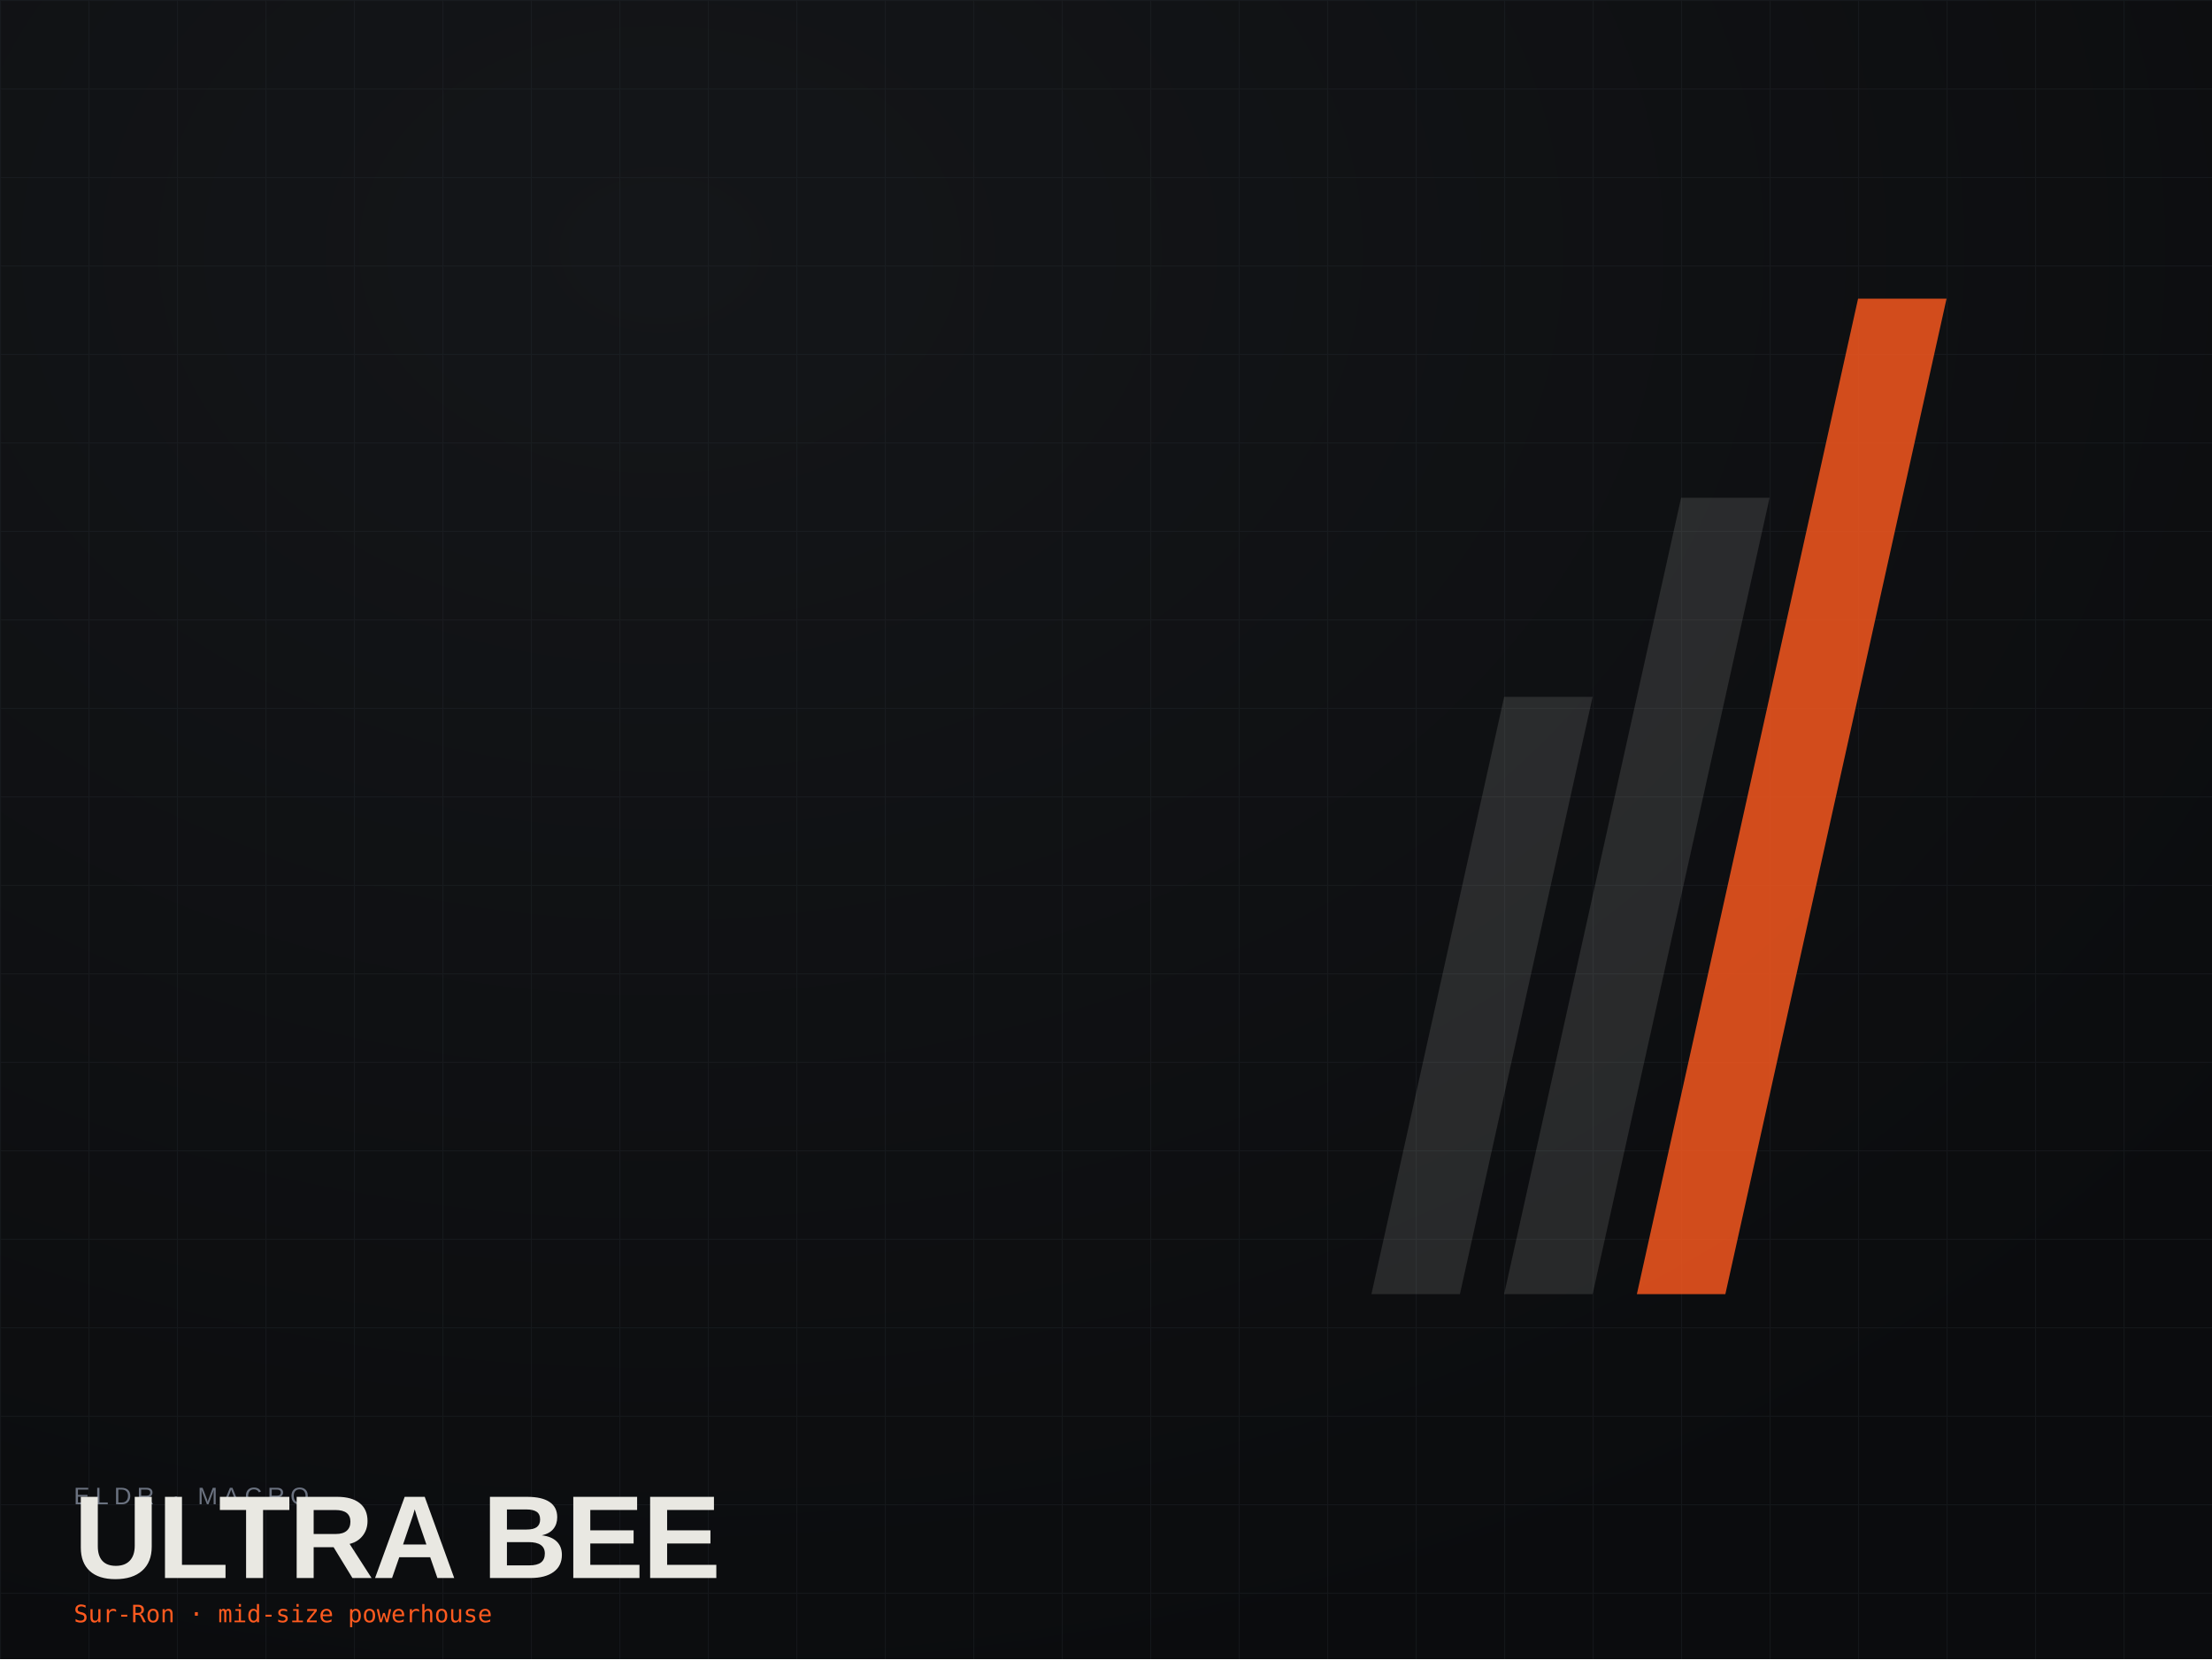
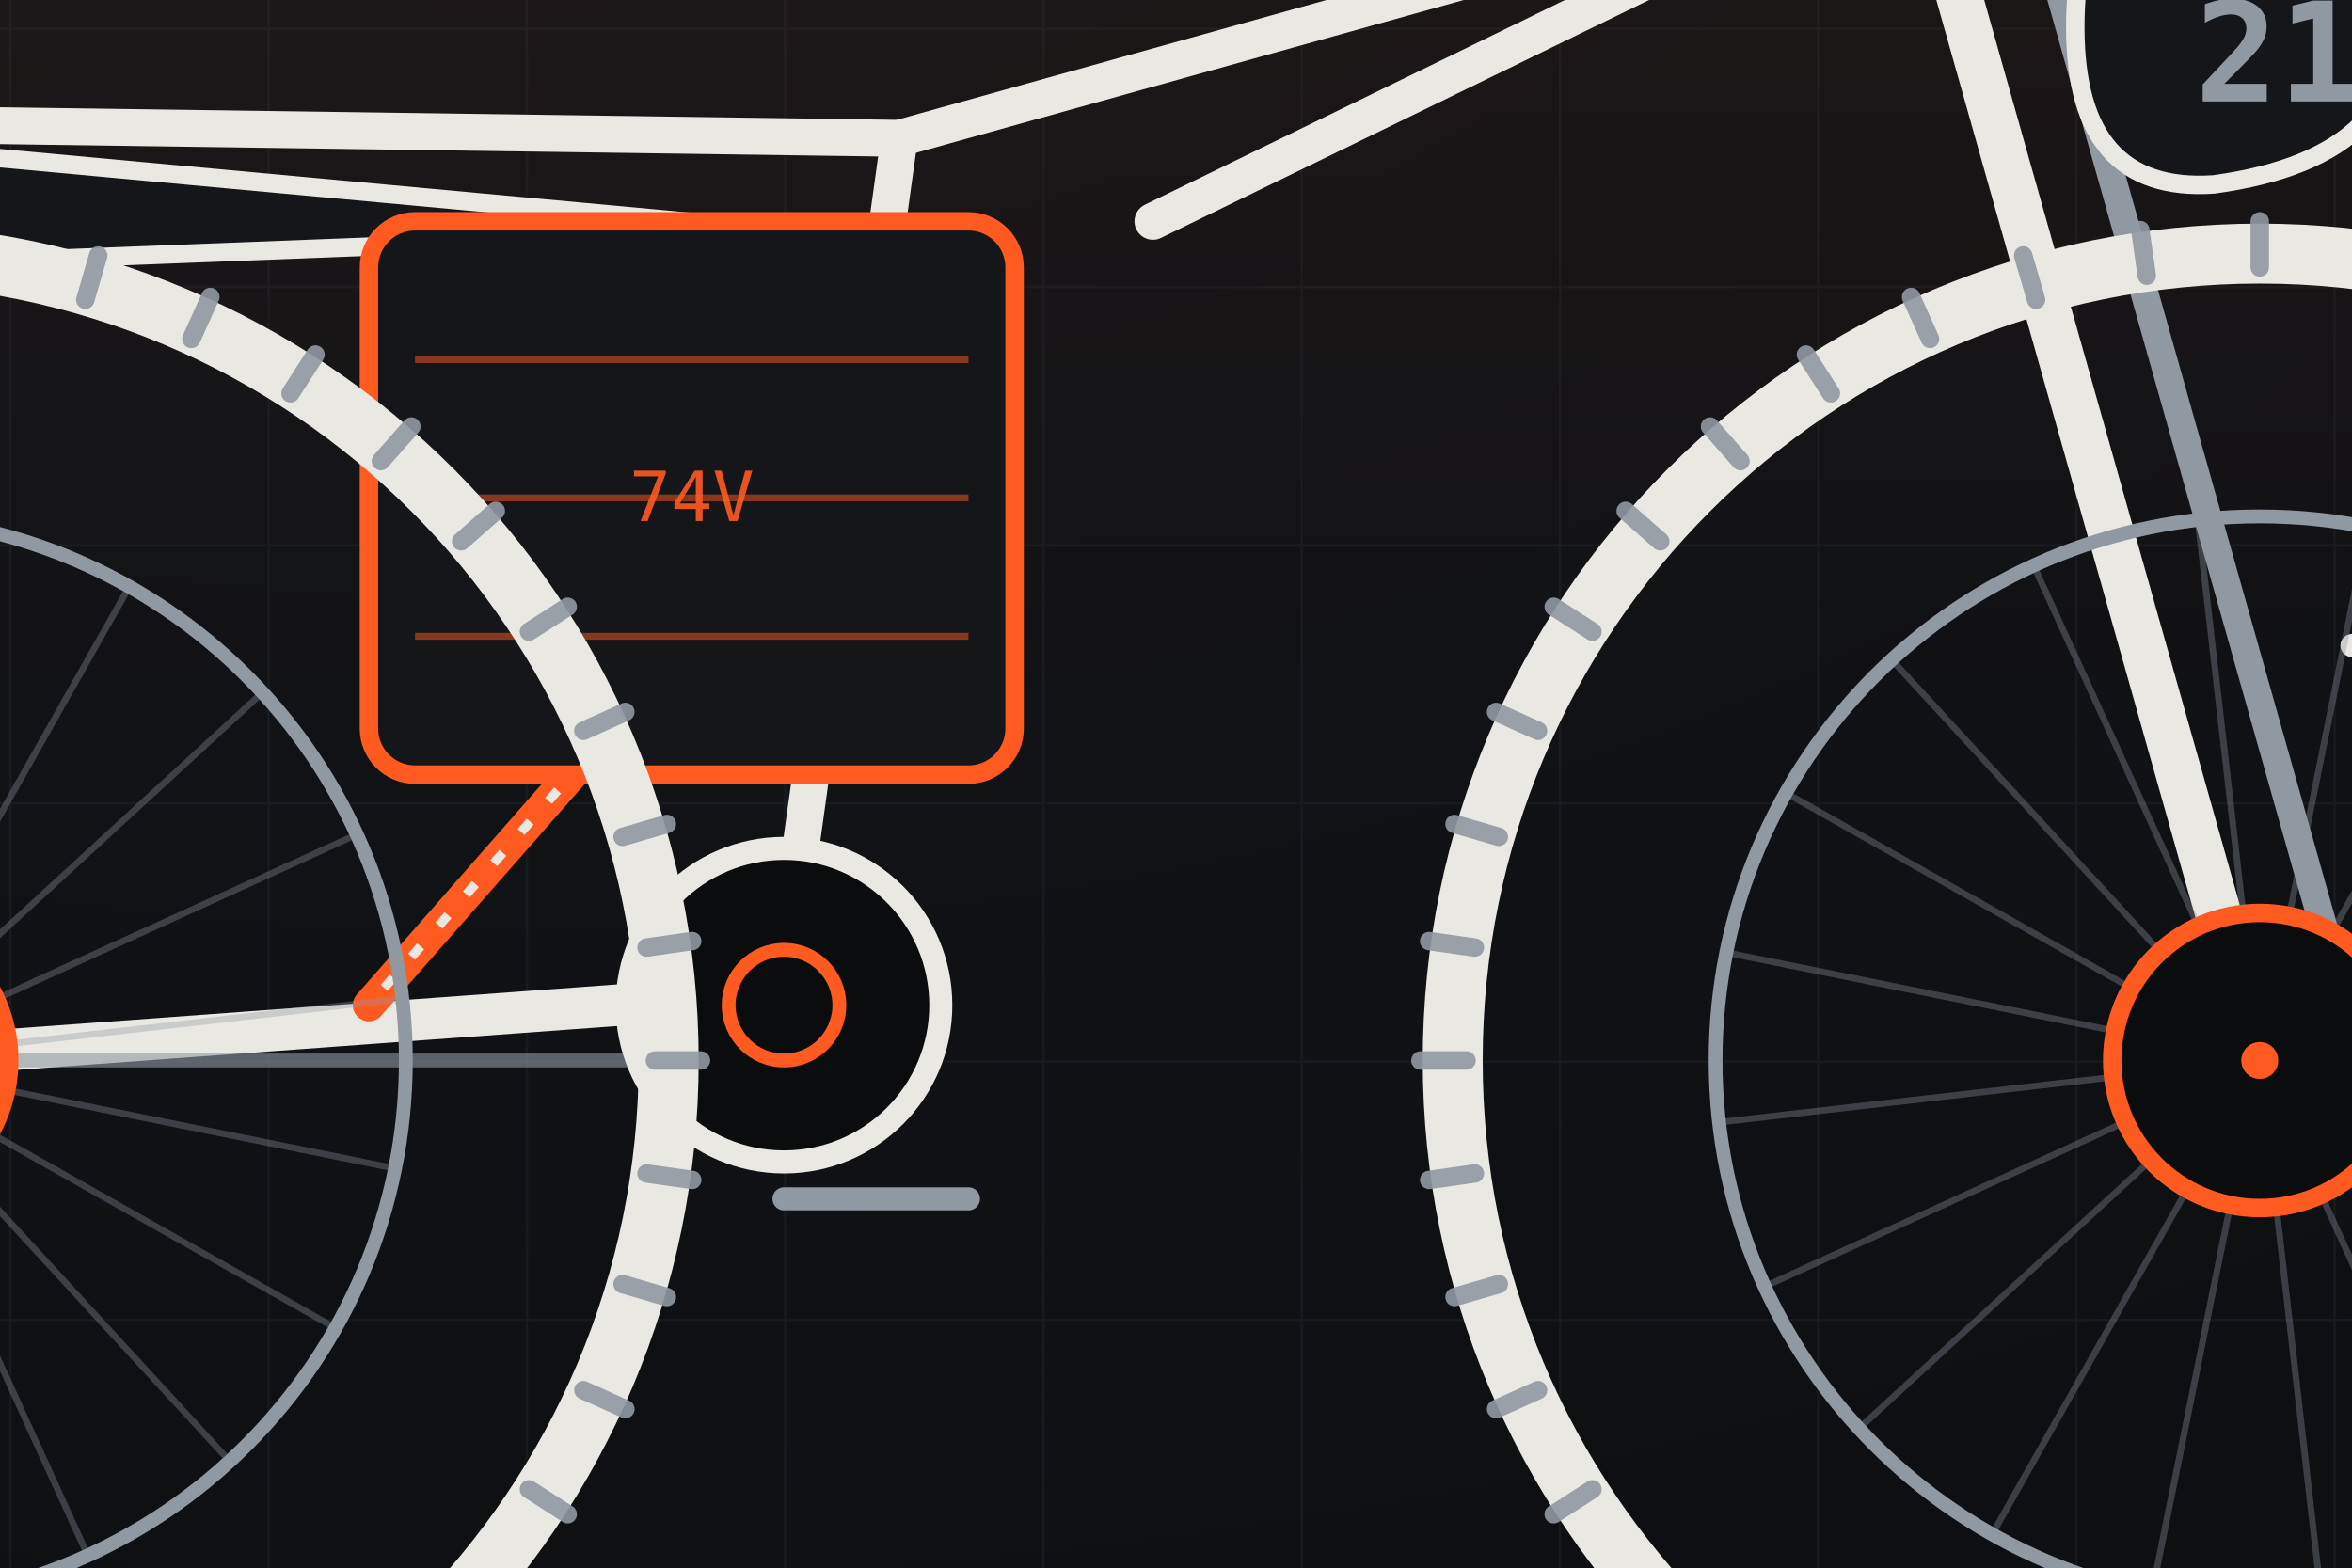
- <svg xmlns="http://www.w3.org/2000/svg" width="1200" height="900" viewBox="0 0 1200 900" role="img" aria-label="ULTRA BEE">
+ <svg xmlns="http://www.w3.org/2000/svg" width="1200" height="800" viewBox="430 330 430 340" role="img">
  <defs>
-     <radialGradient id="g" cx="30%" cy="15%" r="90%">
-       <stop offset="0%" stop-color="#141619" />
+     <radialGradient id="bg" cx="42%" cy="26%" r="90%">
+       <stop offset="0%" stop-color="#14161A" />
      <stop offset="100%" stop-color="#0B0C0E" />
    </radialGradient>
-     <pattern id="grid" width="48" height="48" patternUnits="userSpaceOnUse">
-       <path d="M48 0H0V48" fill="none" stroke="#262A31" stroke-width="1" />
+     <pattern id="gr" width="56" height="56" patternUnits="userSpaceOnUse">
+       <path d="M56 0H0V56" fill="none" stroke="#262A31" stroke-width="1" />
    </pattern>
+     <linearGradient id="glow" x1="0" y1="0" x2="0" y2="1">
+       <stop offset="0%" stop-color="#FF5A1F" stop-opacity="0.14" />
+       <stop offset="60%" stop-color="#FF5A1F" stop-opacity="0" />
+     </linearGradient>
  </defs>
-   <rect width="1200" height="900" fill="url(#g)" />
-   <rect width="1200" height="900" fill="url(#grid)" opacity="0.35" />
-   <g opacity="0.9">
-     <path d="M744 702 L792 702 L864 378 L816 378 Z" fill="#E9E8E2" opacity="0.14" />
-     <path d="M816 702 L864 702 L960 270 L912 270 Z" fill="#E9E8E2" opacity="0.14" />
-     <path d="M888 702 L936 702 L1056 162 L1008 162 Z" fill="#FF5A1F" opacity="0.9" />
+   <rect x="0" y="0" width="1200" height="800" fill="url(#bg)" />
+   <rect x="0" y="0" width="1200" height="800" fill="url(#gr)" opacity="0.35" />
+   <rect x="0" y="0" width="1200" height="800" fill="url(#glow)" />
+   <ellipse cx="620" cy="748" rx="430" ry="26" fill="#FF5A1F" opacity="0.10" />
+   <line x1="150" y1="748" x2="1080" y2="748" stroke="#262A31" stroke-width="2" />
+   <line x1="565" y1="545" x2="360" y2="560" stroke="#E9E8E2" stroke-width="9" stroke-linecap="round" />
+   <line x1="560" y1="560" x2="360" y2="560" stroke="#9098A2" stroke-width="3" opacity="0.6" />
+   <line x1="600" y1="400" x2="470" y2="548" stroke="#FF5A1F" stroke-width="7" stroke-linecap="round" />
+   <line x1="600" y1="400" x2="470" y2="548" stroke="#E9E8E2" stroke-width="2" stroke-dasharray="3 6" />
+   <path d="M 800 300 L 640 378 " fill="none" stroke="#E9E8E2" stroke-width="8" stroke-linecap="round" />
+   <path d="M 800 300 L 585 360 L 300 356" fill="none" stroke="#E9E8E2" stroke-width="8" stroke-linecap="round" stroke-linejoin="round" />
+   <path d="M 585 360 L 560 540" fill="none" stroke="#E9E8E2" stroke-width="8" stroke-linecap="round" />
+   <path d="M 300 356 Q 250 352 236 372 L 250 392 L 560 380 Z" fill="#14161A" stroke="#E9E8E2" stroke-width="4" stroke-linejoin="round" />
+   <rect x="470" y="378" width="140" height="120" rx="10" fill="#14161A" stroke="#FF5A1F" stroke-width="4" />
+   <line x1="480" y1="408" x2="600" y2="408" stroke="#FF5A1F" stroke-width="1.5" opacity="0.5" />
+   <line x1="480" y1="438" x2="600" y2="438" stroke="#FF5A1F" stroke-width="1.5" opacity="0.5" />
+   <line x1="480" y1="468" x2="600" y2="468" stroke="#FF5A1F" stroke-width="1.5" opacity="0.5" />
+   <text x="540.0" y="443.0" font-family="monospace" font-size="15" fill="#FF5A1F" text-anchor="middle" opacity="0.9">74V</text>
+   <circle cx="560" cy="548" r="34" fill="#0B0C0E" stroke="#E9E8E2" stroke-width="5" />
+   <circle cx="560" cy="548" r="12" fill="none" stroke="#FF5A1F" stroke-width="3" />
+   <line x1="560" y1="590" x2="600" y2="590" stroke="#9098A2" stroke-width="5" stroke-linecap="round" />
+   <line x1="880" y1="560" x2="808" y2="305" stroke="#E9E8E2" stroke-width="10" stroke-linecap="round" />
+   <line x1="902" y1="560" x2="830" y2="305" stroke="#9098A2" stroke-width="6" stroke-linecap="round" />
+   <circle cx="812" cy="298" r="10" fill="#FF5A1F" />
+   <path d="M 812 298 L 806 250 L 742 232" fill="none" stroke="#E9E8E2" stroke-width="7" stroke-linecap="round" stroke-linejoin="round" />
+   <line x1="742" y1="232" x2="726" y2="240" stroke="#FF5A1F" stroke-width="8" stroke-linecap="round" />
+   <path d="M 858 300 q 46 -6 52 30 q 4 34 -40 40 q -30 2 -30 -34 q 0 -30 18 -36 Z" fill="#14161A" stroke="#E9E8E2" stroke-width="4" />
+   <text x="884" y="352" font-family="monospace" font-weight="bold" font-size="30" fill="#9098A2" text-anchor="middle">21</text>
+   <path d="M 900 470 q 40 -8 70 8" fill="none" stroke="#E9E8E2" stroke-width="5" stroke-linecap="round" />
+   <g>
+     <circle cx="360" cy="560" r="175" fill="none" stroke="#E9E8E2" stroke-width="13" />
+     <line x1="542.0" y1="560.0" x2="532.0" y2="560.0" stroke="#9098A2" stroke-width="4" stroke-linecap="round" opacity="0.9" />
+     <line x1="540.1" y1="585.9" x2="530.2" y2="584.5" stroke="#9098A2" stroke-width="4" stroke-linecap="round" opacity="0.9" />
+     <line x1="534.6" y1="611.3" x2="525.0" y2="608.5" stroke="#9098A2" stroke-width="4" stroke-linecap="round" opacity="0.9" />
+     <line x1="525.6" y1="635.6" x2="516.5" y2="631.5" stroke="#9098A2" stroke-width="4" stroke-linecap="round" opacity="0.9" />
+     <line x1="513.1" y1="658.4" x2="504.7" y2="653.0" stroke="#9098A2" stroke-width="4" stroke-linecap="round" opacity="0.9" />
+     <line x1="497.5" y1="679.2" x2="490.0" y2="672.6" stroke="#9098A2" stroke-width="4" stroke-linecap="round" opacity="0.9" />
+     <line x1="479.2" y1="697.5" x2="472.6" y2="690.0" stroke="#9098A2" stroke-width="4" stroke-linecap="round" opacity="0.9" />
+     <line x1="458.4" y1="713.1" x2="453.0" y2="704.7" stroke="#9098A2" stroke-width="4" stroke-linecap="round" opacity="0.9" />
+     <line x1="435.6" y1="725.6" x2="431.5" y2="716.5" stroke="#9098A2" stroke-width="4" stroke-linecap="round" opacity="0.9" />
+     <line x1="411.3" y1="734.6" x2="408.5" y2="725.0" stroke="#9098A2" stroke-width="4" stroke-linecap="round" opacity="0.9" />
+     <line x1="385.9" y1="740.1" x2="384.5" y2="730.2" stroke="#9098A2" stroke-width="4" stroke-linecap="round" opacity="0.9" />
+     <line x1="360.0" y1="742.0" x2="360.0" y2="732.0" stroke="#9098A2" stroke-width="4" stroke-linecap="round" opacity="0.9" />
+     <line x1="334.1" y1="740.1" x2="335.5" y2="730.2" stroke="#9098A2" stroke-width="4" stroke-linecap="round" opacity="0.9" />
+     <line x1="308.7" y1="734.6" x2="311.5" y2="725.0" stroke="#9098A2" stroke-width="4" stroke-linecap="round" opacity="0.9" />
+     <line x1="284.4" y1="725.6" x2="288.5" y2="716.5" stroke="#9098A2" stroke-width="4" stroke-linecap="round" opacity="0.9" />
+     <line x1="261.6" y1="713.1" x2="267.0" y2="704.7" stroke="#9098A2" stroke-width="4" stroke-linecap="round" opacity="0.9" />
+     <line x1="240.8" y1="697.5" x2="247.4" y2="690.0" stroke="#9098A2" stroke-width="4" stroke-linecap="round" opacity="0.9" />
+     <line x1="222.5" y1="679.2" x2="230.0" y2="672.6" stroke="#9098A2" stroke-width="4" stroke-linecap="round" opacity="0.9" />
+     <line x1="206.9" y1="658.4" x2="215.3" y2="653.0" stroke="#9098A2" stroke-width="4" stroke-linecap="round" opacity="0.9" />
+     <line x1="194.4" y1="635.6" x2="203.5" y2="631.5" stroke="#9098A2" stroke-width="4" stroke-linecap="round" opacity="0.9" />
+     <line x1="185.4" y1="611.3" x2="195.0" y2="608.5" stroke="#9098A2" stroke-width="4" stroke-linecap="round" opacity="0.9" />
+     <line x1="179.9" y1="585.9" x2="189.8" y2="584.5" stroke="#9098A2" stroke-width="4" stroke-linecap="round" opacity="0.9" />
+     <line x1="178.0" y1="560.0" x2="188.0" y2="560.0" stroke="#9098A2" stroke-width="4" stroke-linecap="round" opacity="0.9" />
+     <line x1="179.9" y1="534.1" x2="189.8" y2="535.5" stroke="#9098A2" stroke-width="4" stroke-linecap="round" opacity="0.9" />
+     <line x1="185.4" y1="508.7" x2="195.0" y2="511.5" stroke="#9098A2" stroke-width="4" stroke-linecap="round" opacity="0.9" />
+     <line x1="194.4" y1="484.4" x2="203.5" y2="488.5" stroke="#9098A2" stroke-width="4" stroke-linecap="round" opacity="0.9" />
+     <line x1="206.9" y1="461.6" x2="215.3" y2="467.0" stroke="#9098A2" stroke-width="4" stroke-linecap="round" opacity="0.9" />
+     <line x1="222.5" y1="440.8" x2="230.0" y2="447.4" stroke="#9098A2" stroke-width="4" stroke-linecap="round" opacity="0.9" />
+     <line x1="240.8" y1="422.5" x2="247.4" y2="430.0" stroke="#9098A2" stroke-width="4" stroke-linecap="round" opacity="0.9" />
+     <line x1="261.6" y1="406.9" x2="267.0" y2="415.3" stroke="#9098A2" stroke-width="4" stroke-linecap="round" opacity="0.9" />
+     <line x1="284.4" y1="394.4" x2="288.5" y2="403.5" stroke="#9098A2" stroke-width="4" stroke-linecap="round" opacity="0.9" />
+     <line x1="308.7" y1="385.4" x2="311.5" y2="395.0" stroke="#9098A2" stroke-width="4" stroke-linecap="round" opacity="0.9" />
+     <line x1="334.1" y1="379.9" x2="335.5" y2="389.8" stroke="#9098A2" stroke-width="4" stroke-linecap="round" opacity="0.9" />
+     <line x1="360.0" y1="378.0" x2="360.0" y2="388.0" stroke="#9098A2" stroke-width="4" stroke-linecap="round" opacity="0.9" />
+     <line x1="385.9" y1="379.9" x2="384.5" y2="389.8" stroke="#9098A2" stroke-width="4" stroke-linecap="round" opacity="0.9" />
+     <line x1="411.3" y1="385.4" x2="408.5" y2="395.0" stroke="#9098A2" stroke-width="4" stroke-linecap="round" opacity="0.9" />
+     <line x1="435.6" y1="394.4" x2="431.5" y2="403.5" stroke="#9098A2" stroke-width="4" stroke-linecap="round" opacity="0.9" />
+     <line x1="458.4" y1="406.9" x2="453.0" y2="415.3" stroke="#9098A2" stroke-width="4" stroke-linecap="round" opacity="0.9" />
+     <line x1="479.2" y1="422.5" x2="472.6" y2="430.0" stroke="#9098A2" stroke-width="4" stroke-linecap="round" opacity="0.9" />
+     <line x1="497.5" y1="440.8" x2="490.0" y2="447.4" stroke="#9098A2" stroke-width="4" stroke-linecap="round" opacity="0.9" />
+     <line x1="513.1" y1="461.6" x2="504.7" y2="467.0" stroke="#9098A2" stroke-width="4" stroke-linecap="round" opacity="0.9" />
+     <line x1="525.6" y1="484.4" x2="516.5" y2="488.5" stroke="#9098A2" stroke-width="4" stroke-linecap="round" opacity="0.9" />
+     <line x1="534.6" y1="508.7" x2="525.0" y2="511.5" stroke="#9098A2" stroke-width="4" stroke-linecap="round" opacity="0.9" />
+     <line x1="540.1" y1="534.1" x2="530.2" y2="535.5" stroke="#9098A2" stroke-width="4" stroke-linecap="round" opacity="0.9" />
+     <circle cx="360" cy="560" r="118" fill="none" stroke="#9098A2" stroke-width="3" />
+     <line x1="391.4" y1="566.4" x2="475.6" y2="583.4" stroke="#9098A2" stroke-width="1.4" opacity="0.35" />
+     <line x1="387.9" y1="575.7" x2="462.7" y2="618.0" stroke="#9098A2" stroke-width="1.4" opacity="0.35" />
+     <line x1="381.6" y1="583.6" x2="439.8" y2="646.9" stroke="#9098A2" stroke-width="1.4" opacity="0.35" />
+     <line x1="373.3" y1="589.1" x2="409.0" y2="667.3" stroke="#9098A2" stroke-width="1.4" opacity="0.35" />
+     <line x1="363.6" y1="591.8" x2="373.4" y2="677.2" stroke="#9098A2" stroke-width="1.4" opacity="0.35" />
+     <line x1="353.6" y1="591.4" x2="336.6" y2="675.6" stroke="#9098A2" stroke-width="1.4" opacity="0.35" />
+     <line x1="344.3" y1="587.9" x2="302.0" y2="662.7" stroke="#9098A2" stroke-width="1.4" opacity="0.35" />
+     <line x1="336.4" y1="581.6" x2="273.1" y2="639.8" stroke="#9098A2" stroke-width="1.4" opacity="0.35" />
+     <line x1="330.9" y1="573.3" x2="252.7" y2="609.0" stroke="#9098A2" stroke-width="1.4" opacity="0.35" />
+     <line x1="328.2" y1="563.6" x2="242.8" y2="573.4" stroke="#9098A2" stroke-width="1.4" opacity="0.35" />
+     <line x1="328.6" y1="553.6" x2="244.4" y2="536.6" stroke="#9098A2" stroke-width="1.4" opacity="0.35" />
+     <line x1="332.1" y1="544.3" x2="257.3" y2="502.0" stroke="#9098A2" stroke-width="1.4" opacity="0.35" />
+     <line x1="338.4" y1="536.4" x2="280.2" y2="473.1" stroke="#9098A2" stroke-width="1.4" opacity="0.35" />
+     <line x1="346.7" y1="530.9" x2="311.0" y2="452.7" stroke="#9098A2" stroke-width="1.4" opacity="0.35" />
+     <line x1="356.4" y1="528.2" x2="346.6" y2="442.8" stroke="#9098A2" stroke-width="1.4" opacity="0.35" />
+     <line x1="366.4" y1="528.6" x2="383.4" y2="444.4" stroke="#9098A2" stroke-width="1.4" opacity="0.35" />
+     <line x1="375.7" y1="532.1" x2="418.0" y2="457.3" stroke="#9098A2" stroke-width="1.4" opacity="0.35" />
+     <line x1="383.6" y1="538.4" x2="446.9" y2="480.2" stroke="#9098A2" stroke-width="1.4" opacity="0.35" />
+     <line x1="389.1" y1="546.7" x2="467.3" y2="511.0" stroke="#9098A2" stroke-width="1.4" opacity="0.35" />
+     <line x1="391.8" y1="556.4" x2="477.2" y2="546.6" stroke="#9098A2" stroke-width="1.4" opacity="0.35" />
+     <circle cx="360" cy="560" r="32" fill="#0B0C0E" stroke="#FF5A1F" stroke-width="4" />
+     <circle cx="360" cy="560" r="4" fill="#FF5A1F" />
  </g>
-   <text x="40" y="816" font-family="Arial, sans-serif" font-size="13" letter-spacing="3" fill="#6B7280">ELDR · MACRO</text>
-   <text x="40" y="856" font-family="Arial Black, Arial, sans-serif" font-weight="900" font-size="64" fill="#E9E8E2" letter-spacing="-1">ULTRA BEE</text>
-   <text x="40" y="880" font-family="monospace" font-size="13" fill="#FF5A1F">Sur-Ron · mid-size powerhouse</text>
+   <g>
+     <circle cx="880" cy="560" r="175" fill="none" stroke="#E9E8E2" stroke-width="13" />
+     <line x1="1062.0" y1="560.0" x2="1052.0" y2="560.0" stroke="#9098A2" stroke-width="4" stroke-linecap="round" opacity="0.9" />
+     <line x1="1060.1" y1="585.9" x2="1050.2" y2="584.5" stroke="#9098A2" stroke-width="4" stroke-linecap="round" opacity="0.9" />
+     <line x1="1054.6" y1="611.3" x2="1045.0" y2="608.5" stroke="#9098A2" stroke-width="4" stroke-linecap="round" opacity="0.9" />
+     <line x1="1045.6" y1="635.6" x2="1036.5" y2="631.5" stroke="#9098A2" stroke-width="4" stroke-linecap="round" opacity="0.9" />
+     <line x1="1033.1" y1="658.4" x2="1024.7" y2="653.0" stroke="#9098A2" stroke-width="4" stroke-linecap="round" opacity="0.9" />
+     <line x1="1017.5" y1="679.2" x2="1010.0" y2="672.6" stroke="#9098A2" stroke-width="4" stroke-linecap="round" opacity="0.9" />
+     <line x1="999.2" y1="697.5" x2="992.6" y2="690.0" stroke="#9098A2" stroke-width="4" stroke-linecap="round" opacity="0.9" />
+     <line x1="978.4" y1="713.1" x2="973.0" y2="704.7" stroke="#9098A2" stroke-width="4" stroke-linecap="round" opacity="0.9" />
+     <line x1="955.6" y1="725.6" x2="951.5" y2="716.5" stroke="#9098A2" stroke-width="4" stroke-linecap="round" opacity="0.9" />
+     <line x1="931.3" y1="734.6" x2="928.5" y2="725.0" stroke="#9098A2" stroke-width="4" stroke-linecap="round" opacity="0.9" />
+     <line x1="905.9" y1="740.1" x2="904.5" y2="730.2" stroke="#9098A2" stroke-width="4" stroke-linecap="round" opacity="0.9" />
+     <line x1="880.0" y1="742.0" x2="880.0" y2="732.0" stroke="#9098A2" stroke-width="4" stroke-linecap="round" opacity="0.9" />
+     <line x1="854.1" y1="740.1" x2="855.5" y2="730.2" stroke="#9098A2" stroke-width="4" stroke-linecap="round" opacity="0.9" />
+     <line x1="828.7" y1="734.6" x2="831.5" y2="725.0" stroke="#9098A2" stroke-width="4" stroke-linecap="round" opacity="0.9" />
+     <line x1="804.4" y1="725.6" x2="808.5" y2="716.5" stroke="#9098A2" stroke-width="4" stroke-linecap="round" opacity="0.9" />
+     <line x1="781.6" y1="713.1" x2="787.0" y2="704.7" stroke="#9098A2" stroke-width="4" stroke-linecap="round" opacity="0.9" />
+     <line x1="760.8" y1="697.5" x2="767.4" y2="690.0" stroke="#9098A2" stroke-width="4" stroke-linecap="round" opacity="0.9" />
+     <line x1="742.5" y1="679.2" x2="750.0" y2="672.6" stroke="#9098A2" stroke-width="4" stroke-linecap="round" opacity="0.9" />
+     <line x1="726.9" y1="658.4" x2="735.3" y2="653.0" stroke="#9098A2" stroke-width="4" stroke-linecap="round" opacity="0.9" />
+     <line x1="714.4" y1="635.6" x2="723.5" y2="631.5" stroke="#9098A2" stroke-width="4" stroke-linecap="round" opacity="0.9" />
+     <line x1="705.4" y1="611.3" x2="715.0" y2="608.5" stroke="#9098A2" stroke-width="4" stroke-linecap="round" opacity="0.9" />
+     <line x1="699.9" y1="585.9" x2="709.8" y2="584.5" stroke="#9098A2" stroke-width="4" stroke-linecap="round" opacity="0.9" />
+     <line x1="698.0" y1="560.0" x2="708.0" y2="560.0" stroke="#9098A2" stroke-width="4" stroke-linecap="round" opacity="0.9" />
+     <line x1="699.9" y1="534.1" x2="709.8" y2="535.5" stroke="#9098A2" stroke-width="4" stroke-linecap="round" opacity="0.9" />
+     <line x1="705.4" y1="508.7" x2="715.0" y2="511.5" stroke="#9098A2" stroke-width="4" stroke-linecap="round" opacity="0.9" />
+     <line x1="714.4" y1="484.4" x2="723.5" y2="488.5" stroke="#9098A2" stroke-width="4" stroke-linecap="round" opacity="0.9" />
+     <line x1="726.9" y1="461.6" x2="735.3" y2="467.0" stroke="#9098A2" stroke-width="4" stroke-linecap="round" opacity="0.9" />
+     <line x1="742.5" y1="440.8" x2="750.0" y2="447.4" stroke="#9098A2" stroke-width="4" stroke-linecap="round" opacity="0.9" />
+     <line x1="760.8" y1="422.5" x2="767.4" y2="430.0" stroke="#9098A2" stroke-width="4" stroke-linecap="round" opacity="0.9" />
+     <line x1="781.6" y1="406.9" x2="787.0" y2="415.3" stroke="#9098A2" stroke-width="4" stroke-linecap="round" opacity="0.9" />
+     <line x1="804.4" y1="394.4" x2="808.5" y2="403.5" stroke="#9098A2" stroke-width="4" stroke-linecap="round" opacity="0.9" />
+     <line x1="828.7" y1="385.4" x2="831.5" y2="395.0" stroke="#9098A2" stroke-width="4" stroke-linecap="round" opacity="0.9" />
+     <line x1="854.1" y1="379.9" x2="855.5" y2="389.8" stroke="#9098A2" stroke-width="4" stroke-linecap="round" opacity="0.9" />
+     <line x1="880.0" y1="378.0" x2="880.0" y2="388.0" stroke="#9098A2" stroke-width="4" stroke-linecap="round" opacity="0.9" />
+     <line x1="905.9" y1="379.9" x2="904.5" y2="389.8" stroke="#9098A2" stroke-width="4" stroke-linecap="round" opacity="0.9" />
+     <line x1="931.3" y1="385.4" x2="928.5" y2="395.0" stroke="#9098A2" stroke-width="4" stroke-linecap="round" opacity="0.9" />
+     <line x1="955.6" y1="394.4" x2="951.5" y2="403.5" stroke="#9098A2" stroke-width="4" stroke-linecap="round" opacity="0.9" />
+     <line x1="978.4" y1="406.9" x2="973.0" y2="415.3" stroke="#9098A2" stroke-width="4" stroke-linecap="round" opacity="0.9" />
+     <line x1="999.2" y1="422.5" x2="992.6" y2="430.0" stroke="#9098A2" stroke-width="4" stroke-linecap="round" opacity="0.9" />
+     <line x1="1017.5" y1="440.8" x2="1010.0" y2="447.4" stroke="#9098A2" stroke-width="4" stroke-linecap="round" opacity="0.9" />
+     <line x1="1033.1" y1="461.6" x2="1024.7" y2="467.0" stroke="#9098A2" stroke-width="4" stroke-linecap="round" opacity="0.9" />
+     <line x1="1045.6" y1="484.4" x2="1036.5" y2="488.5" stroke="#9098A2" stroke-width="4" stroke-linecap="round" opacity="0.9" />
+     <line x1="1054.6" y1="508.7" x2="1045.0" y2="511.5" stroke="#9098A2" stroke-width="4" stroke-linecap="round" opacity="0.9" />
+     <line x1="1060.1" y1="534.1" x2="1050.2" y2="535.5" stroke="#9098A2" stroke-width="4" stroke-linecap="round" opacity="0.9" />
+     <circle cx="880" cy="560" r="118" fill="none" stroke="#9098A2" stroke-width="3" />
+     <line x1="911.4" y1="566.4" x2="995.6" y2="583.4" stroke="#9098A2" stroke-width="1.4" opacity="0.35" />
+     <line x1="907.9" y1="575.7" x2="982.7" y2="618.0" stroke="#9098A2" stroke-width="1.4" opacity="0.35" />
+     <line x1="901.6" y1="583.6" x2="959.8" y2="646.9" stroke="#9098A2" stroke-width="1.4" opacity="0.35" />
+     <line x1="893.3" y1="589.1" x2="929.0" y2="667.3" stroke="#9098A2" stroke-width="1.4" opacity="0.35" />
+     <line x1="883.6" y1="591.8" x2="893.4" y2="677.2" stroke="#9098A2" stroke-width="1.4" opacity="0.35" />
+     <line x1="873.6" y1="591.4" x2="856.6" y2="675.6" stroke="#9098A2" stroke-width="1.4" opacity="0.35" />
+     <line x1="864.3" y1="587.9" x2="822.0" y2="662.7" stroke="#9098A2" stroke-width="1.4" opacity="0.35" />
+     <line x1="856.4" y1="581.6" x2="793.1" y2="639.8" stroke="#9098A2" stroke-width="1.4" opacity="0.35" />
+     <line x1="850.9" y1="573.3" x2="772.7" y2="609.0" stroke="#9098A2" stroke-width="1.4" opacity="0.35" />
+     <line x1="848.2" y1="563.6" x2="762.8" y2="573.4" stroke="#9098A2" stroke-width="1.4" opacity="0.35" />
+     <line x1="848.6" y1="553.6" x2="764.4" y2="536.6" stroke="#9098A2" stroke-width="1.4" opacity="0.35" />
+     <line x1="852.1" y1="544.3" x2="777.3" y2="502.0" stroke="#9098A2" stroke-width="1.4" opacity="0.35" />
+     <line x1="858.4" y1="536.4" x2="800.2" y2="473.1" stroke="#9098A2" stroke-width="1.4" opacity="0.35" />
+     <line x1="866.7" y1="530.9" x2="831.0" y2="452.7" stroke="#9098A2" stroke-width="1.4" opacity="0.35" />
+     <line x1="876.4" y1="528.2" x2="866.6" y2="442.8" stroke="#9098A2" stroke-width="1.4" opacity="0.35" />
+     <line x1="886.4" y1="528.6" x2="903.4" y2="444.4" stroke="#9098A2" stroke-width="1.4" opacity="0.35" />
+     <line x1="895.7" y1="532.1" x2="938.0" y2="457.3" stroke="#9098A2" stroke-width="1.4" opacity="0.35" />
+     <line x1="903.6" y1="538.4" x2="966.9" y2="480.2" stroke="#9098A2" stroke-width="1.4" opacity="0.35" />
+     <line x1="909.1" y1="546.7" x2="987.3" y2="511.0" stroke="#9098A2" stroke-width="1.4" opacity="0.35" />
+     <line x1="911.8" y1="556.4" x2="997.2" y2="546.6" stroke="#9098A2" stroke-width="1.4" opacity="0.35" />
+     <circle cx="880" cy="560" r="32" fill="#0B0C0E" stroke="#FF5A1F" stroke-width="4" />
+     <circle cx="880" cy="560" r="4" fill="#FF5A1F" />
+   </g>
</svg>
